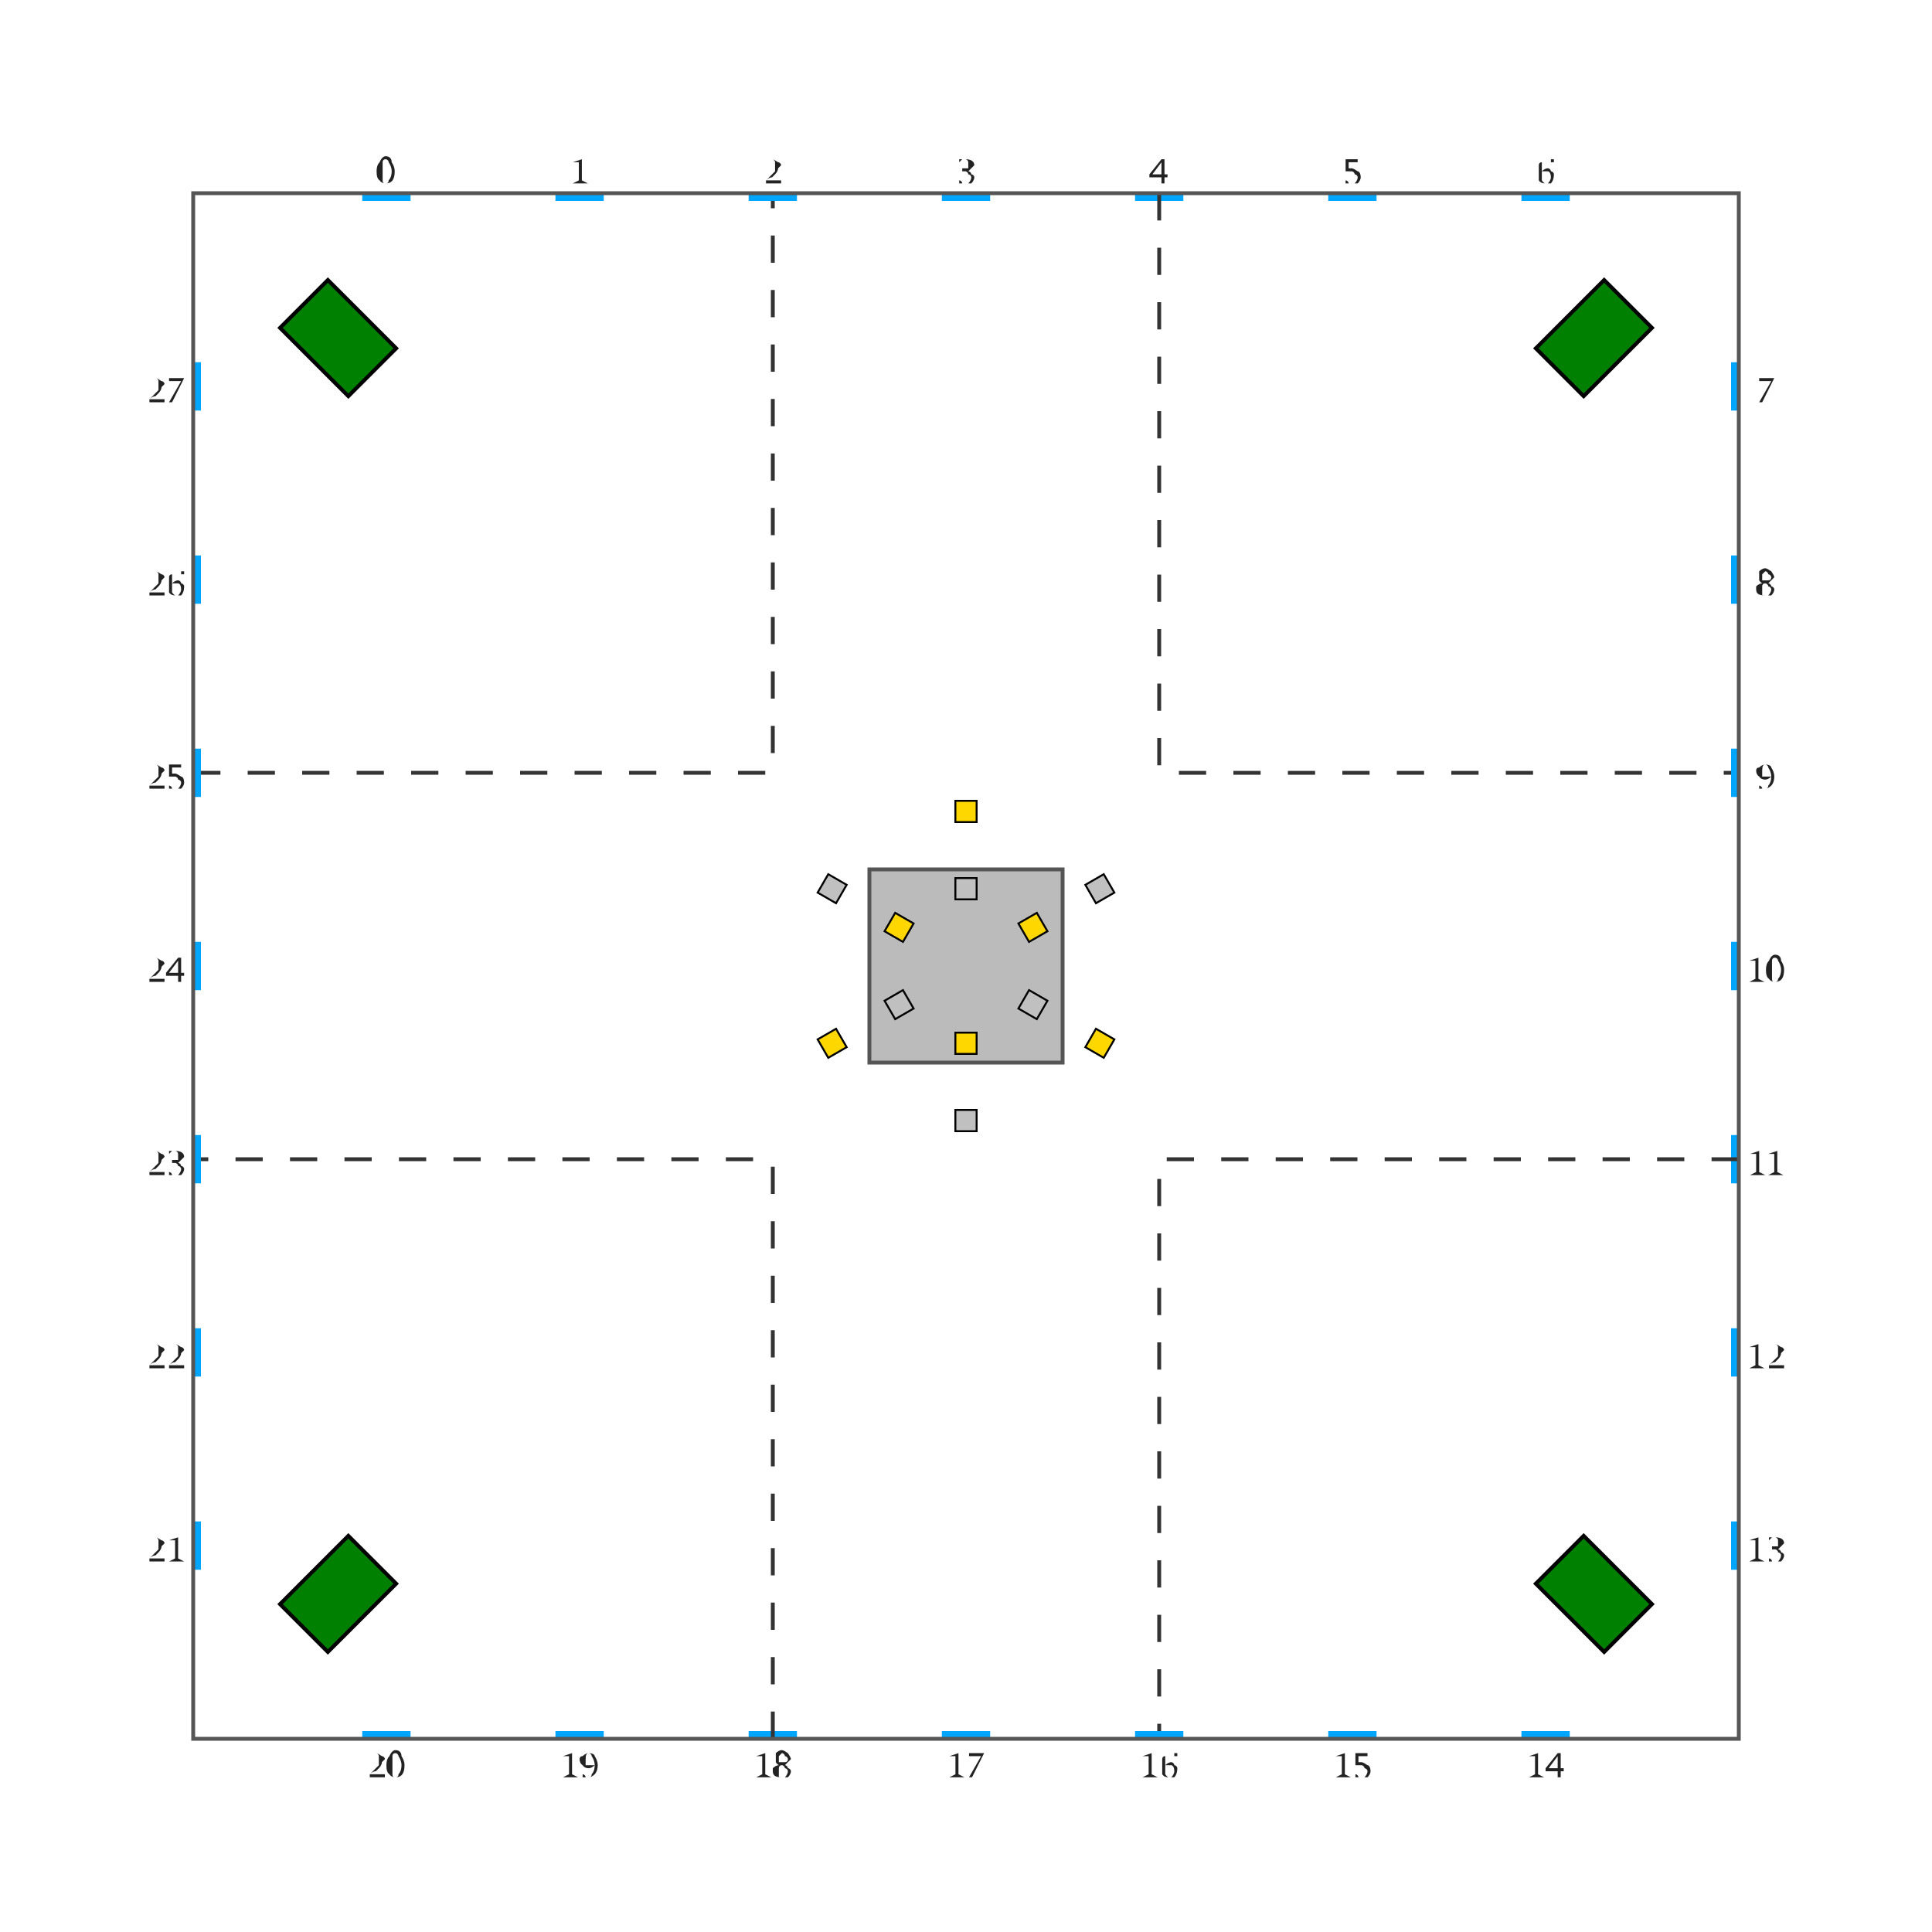
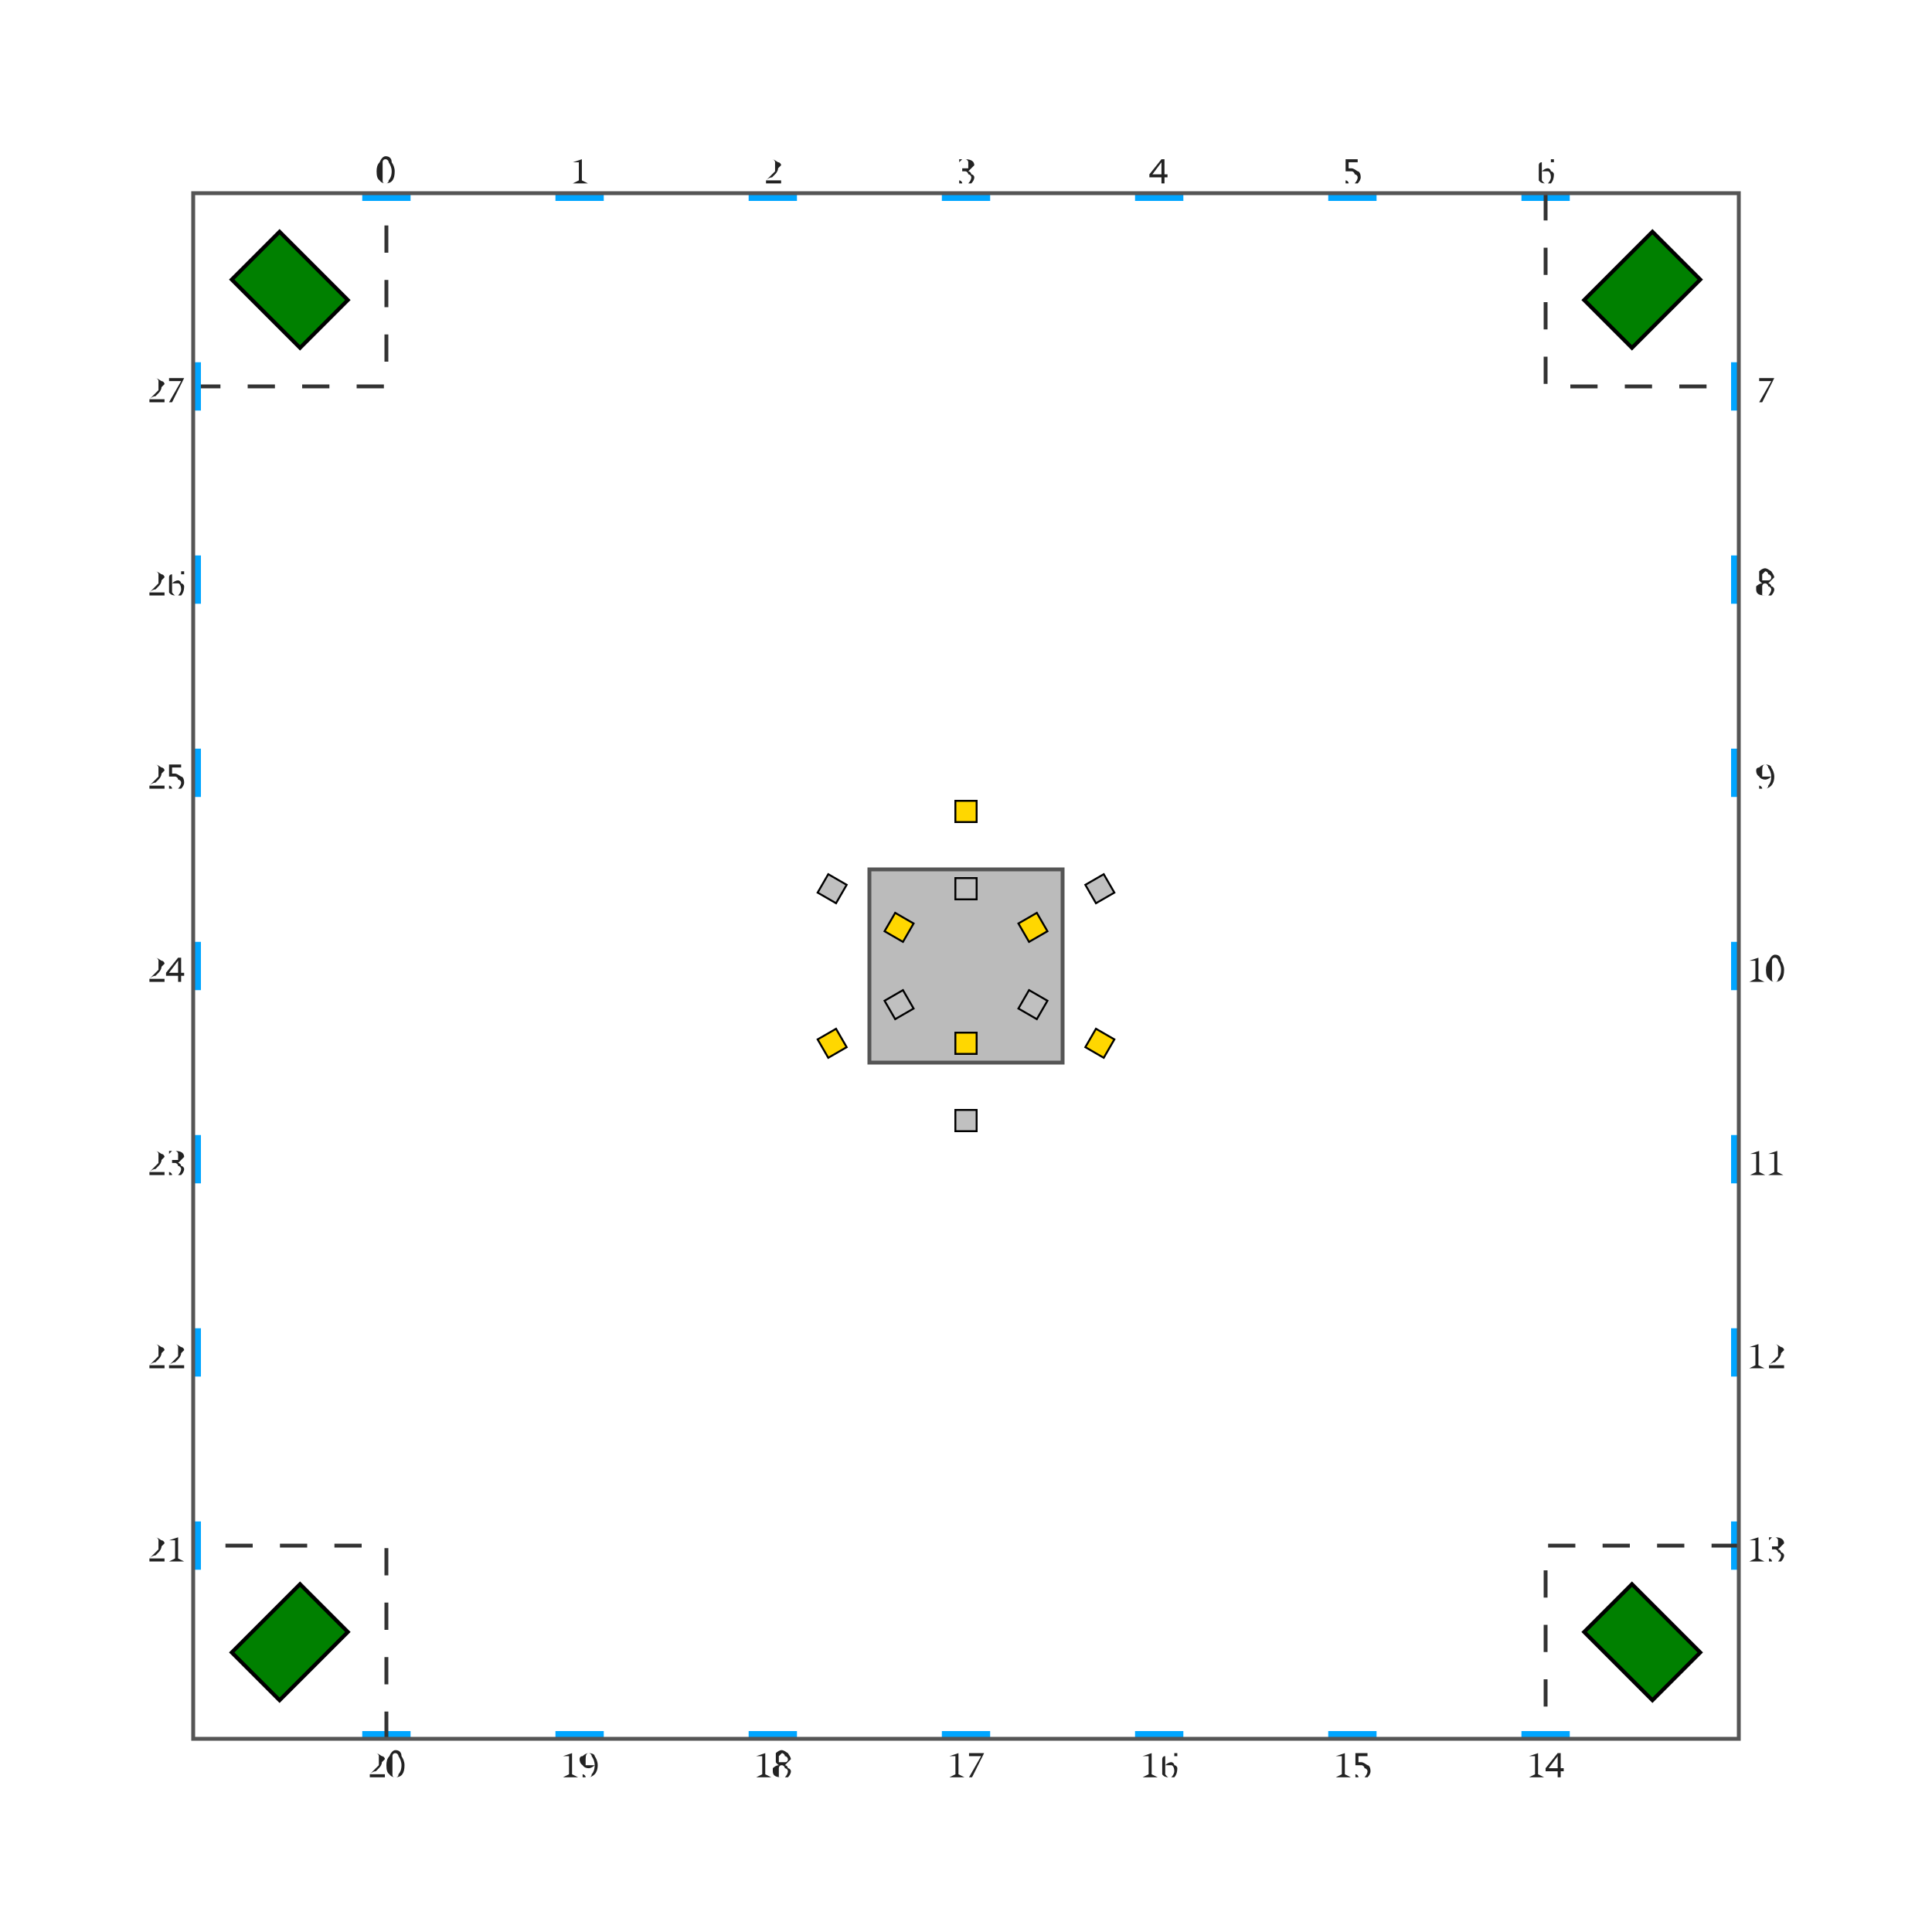
<svg xmlns="http://www.w3.org/2000/svg" xmlns:xlink="http://www.w3.org/1999/xlink" version="1.1" baseProfile="full" width="1000" height="1000">
  <style type="text/css">
    

      .arena-wall {
          fill: none;
          stroke: #555;
          stroke-width: .02;
      }

      .platform {
          fill: #bbb;
          stroke: #555;
          stroke-width: .02;
      }

      .token {
          stroke: black;
          stroke-width: 0.01;
      }

      #token-gold {
          fill: gold;
      }

      #token-silver {
          fill: silver;
      }

      #robot {
          fill: green;
          stroke: black;
          stroke-width: 0.02;
      }

      .zone-boundary {
          stroke: #333;
          stroke-width: 0.02;
          stroke-dasharray: 0.141, 0.141;
          fill: none;
      }

      .marker {
          fill: #00a5ff;
      }

      #marker-annotations text {
          font-size: 0.2;
          text-anchor: middle;
          fill: #222;
      }

    
  </style>
  <defs>
    <rect width="0.11" height="0.11" x="-0.055" y="-0.055" id="token-gold" class="token" />
    <rect width="0.11" height="0.11" x="-0.055" y="-0.055" id="token-silver" class="token" />
    <rect width="0.35" height="0.5" x="-0.175" y="-0.25" id="robot" />
    <g id="wall-marker">
      <rect x="-0.125" y="0" width="0.25" height="0.04" class="marker" />
    </g>
    <g id="side-zone">
-       <g transform="translate(0.75 0.75) rotate(-45)">
+       <g transform="translate(0.5 0.5) rotate(-45)">
        <use xlink:href="#robot" />
      </g>
-       <path class="zone-boundary" d="M 0 3 h 3 v -3" />
+       <path class="zone-boundary" d="M 0 1 h 1 v -1" />
      <use xlink:href="#wall-marker" x="1" />
      <use xlink:href="#wall-marker" x="2" />
      <use xlink:href="#wall-marker" x="3" />
      <use xlink:href="#wall-marker" x="4" />
      <use xlink:href="#wall-marker" x="5" />
      <use xlink:href="#wall-marker" x="6" />
      <use xlink:href="#wall-marker" x="7" />
    </g>
    <g id="token-set">
      <use x="4" y="3.2" xlink:href="#token-gold" />
      <use x="4" y="3.6" xlink:href="#token-silver" />
      <use x="4" y="4.4" xlink:href="#token-gold" />
      <use x="4" y="4.8" xlink:href="#token-silver" />
    </g>
  </defs>
  <rect width="100%" height="100%" fill="white" />
  <g id="arena" transform="translate(100 100) scale(100)">
    <use xlink:href="#side-zone" />
    <use xlink:href="#side-zone" transform="rotate(90 4 4)" />
    <use xlink:href="#side-zone" transform="rotate(180 4 4)" />
    <use xlink:href="#side-zone" transform="rotate(270 4 4)" />
    <rect width="1" height="1" x="3.5" y="3.5" class="platform" />
    <use xlink:href="#token-set" />
    <use xlink:href="#token-set" transform="rotate(120 4 4)" />
    <use xlink:href="#token-set" transform="rotate(240 4 4)" />
    <rect width="8" height="8" x="0" y="0" class="arena-wall" />
    <g id="marker-annotations">
      <text x="1" y="-0.05">0</text>
      <text x="2" y="-0.05">1</text>
      <text x="3" y="-0.05">2</text>
      <text x="4" y="-0.05">3</text>
      <text x="5" y="-0.05">4</text>
      <text x="6" y="-0.05">5</text>
      <text x="7" y="-0.05">6</text>
      <text x="8.14" y="1.08">7</text>
      <text x="8.14" y="2.08">8</text>
      <text x="8.14" y="3.08">9</text>
      <text x="8.14" y="4.08">10</text>
      <text x="8.14" y="5.08">11</text>
      <text x="8.14" y="6.08">12</text>
      <text x="8.14" y="7.08">13</text>
      <text x="1" y="8.2">20</text>
      <text x="2" y="8.2">19</text>
      <text x="3" y="8.2">18</text>
      <text x="4" y="8.2">17</text>
      <text x="5" y="8.2">16</text>
      <text x="6" y="8.2">15</text>
      <text x="7" y="8.2">14</text>
      <text x="-0.14" y="1.08">27</text>
      <text x="-0.14" y="2.08">26</text>
      <text x="-0.14" y="3.08">25</text>
      <text x="-0.14" y="4.08">24</text>
      <text x="-0.14" y="5.08">23</text>
      <text x="-0.14" y="6.08">22</text>
      <text x="-0.14" y="7.08">21</text>
    </g>
  </g>
</svg>
